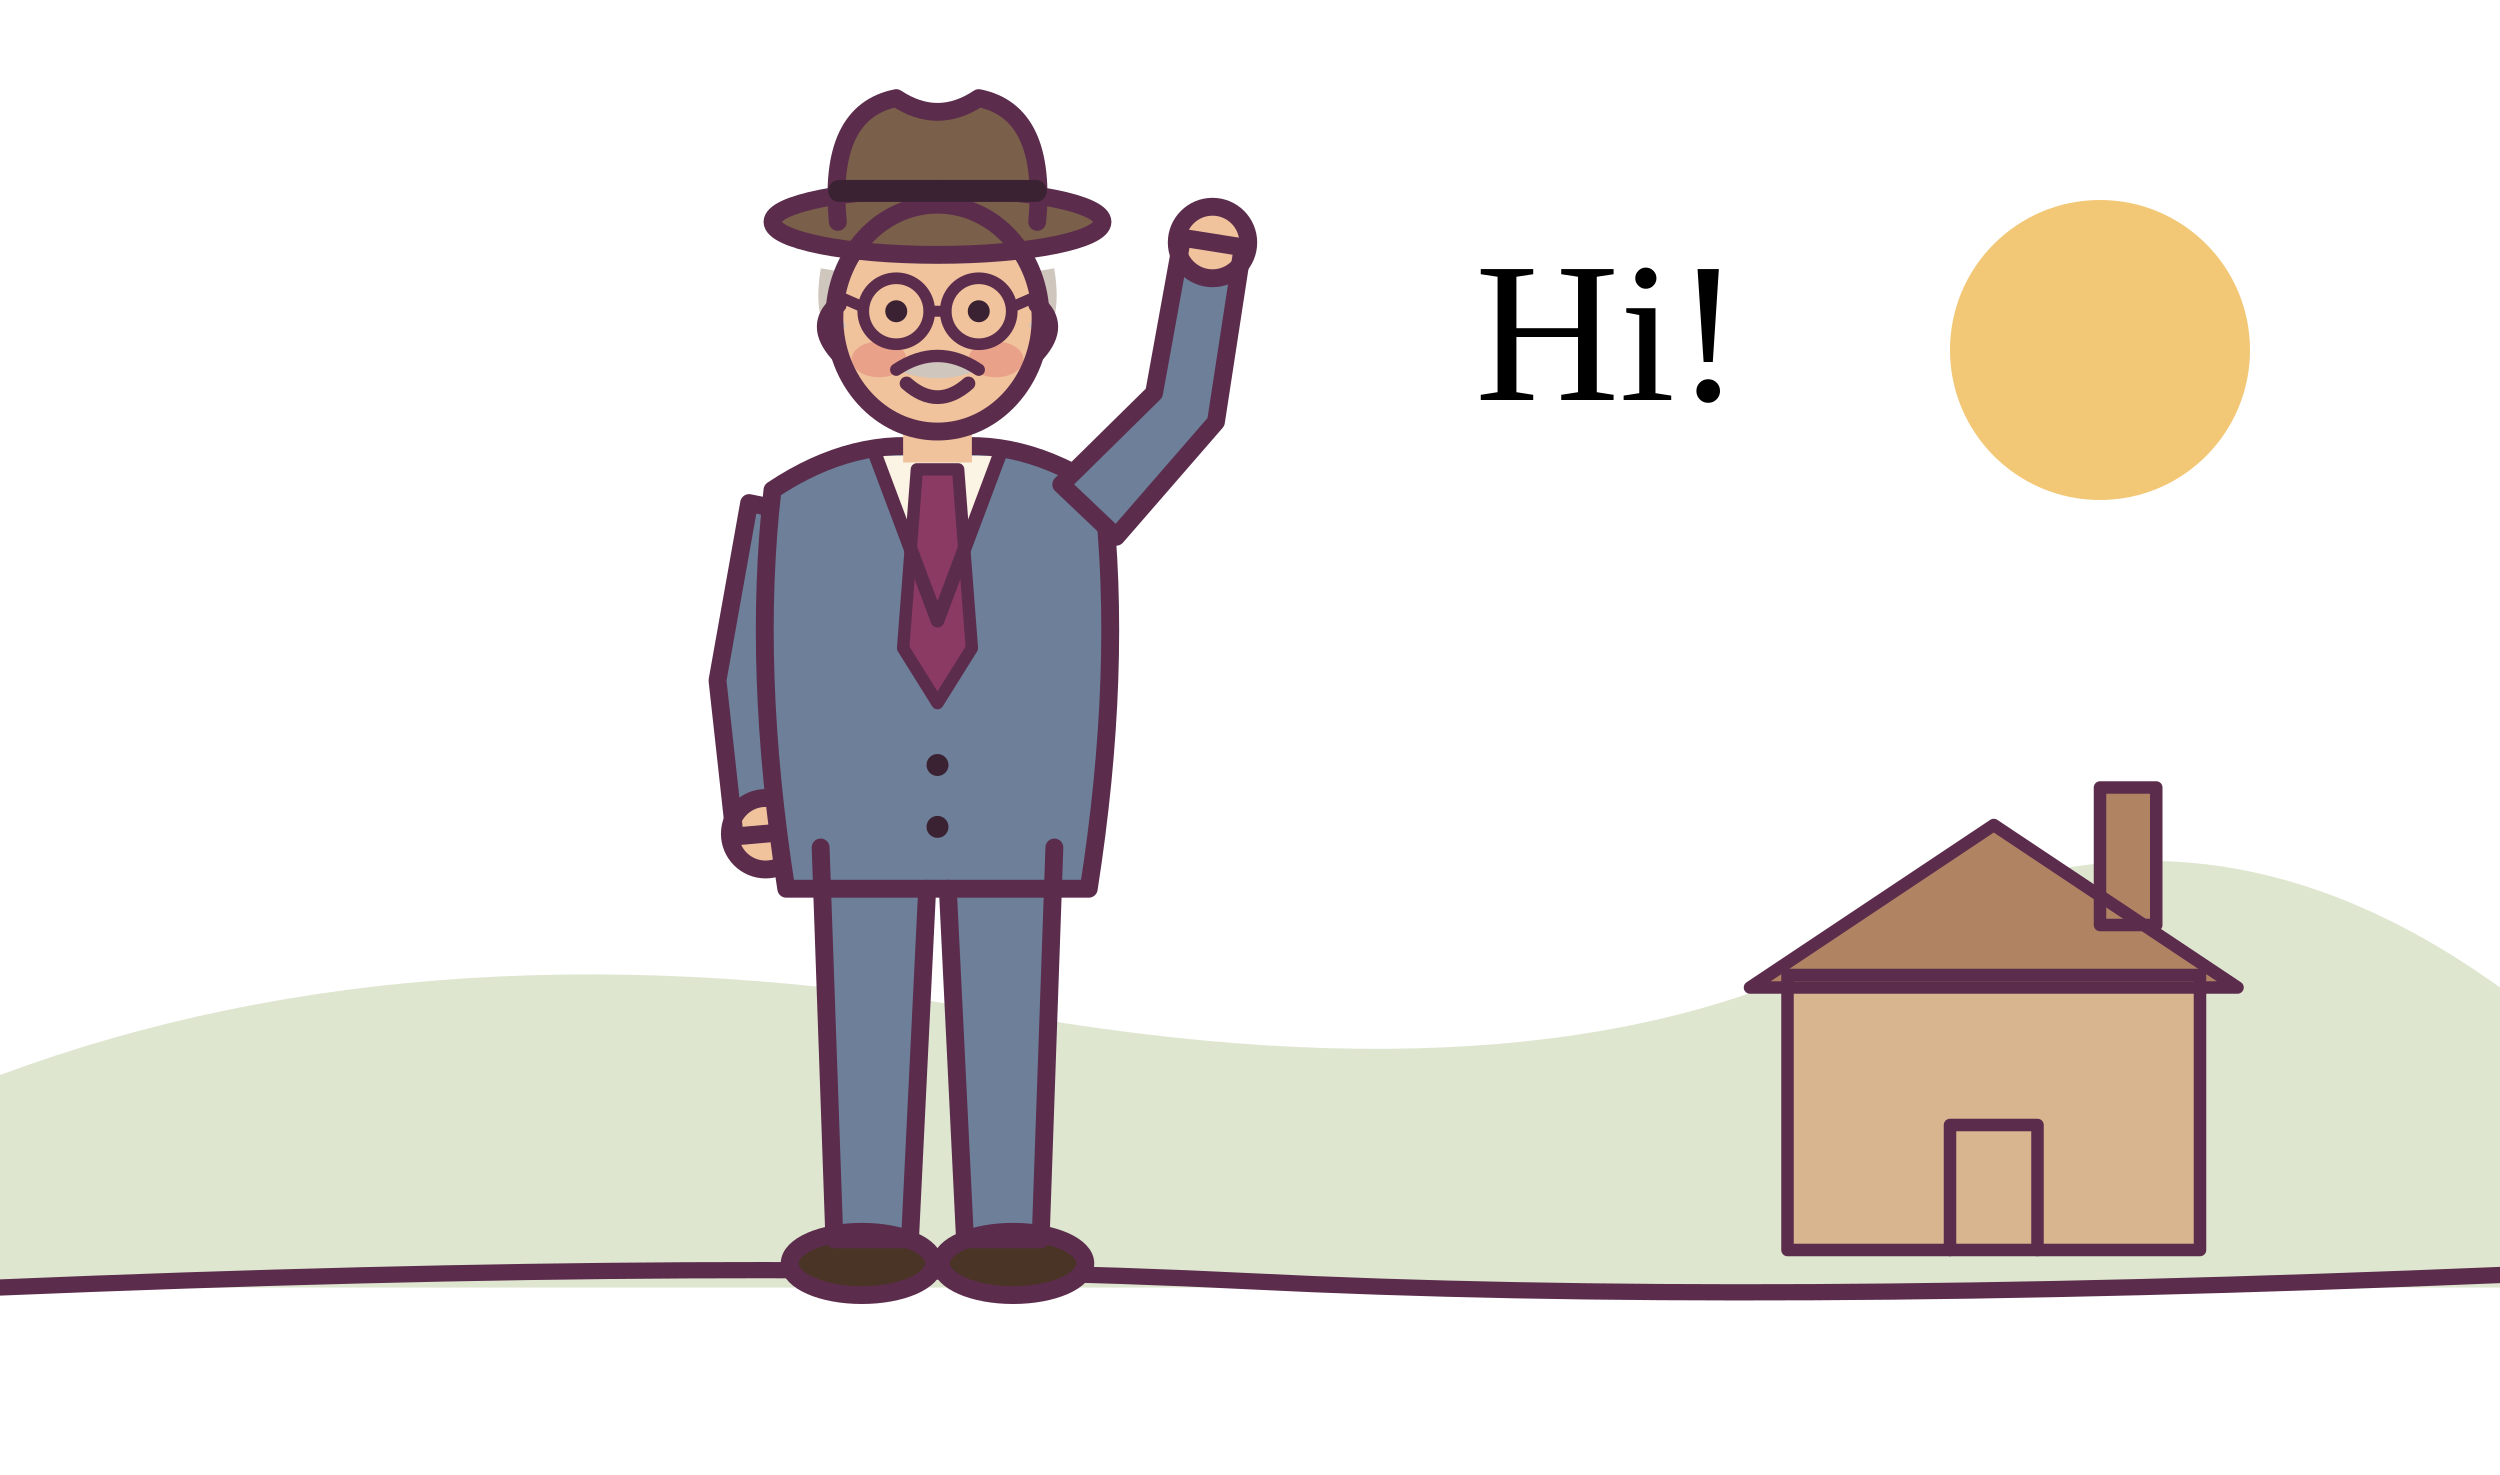
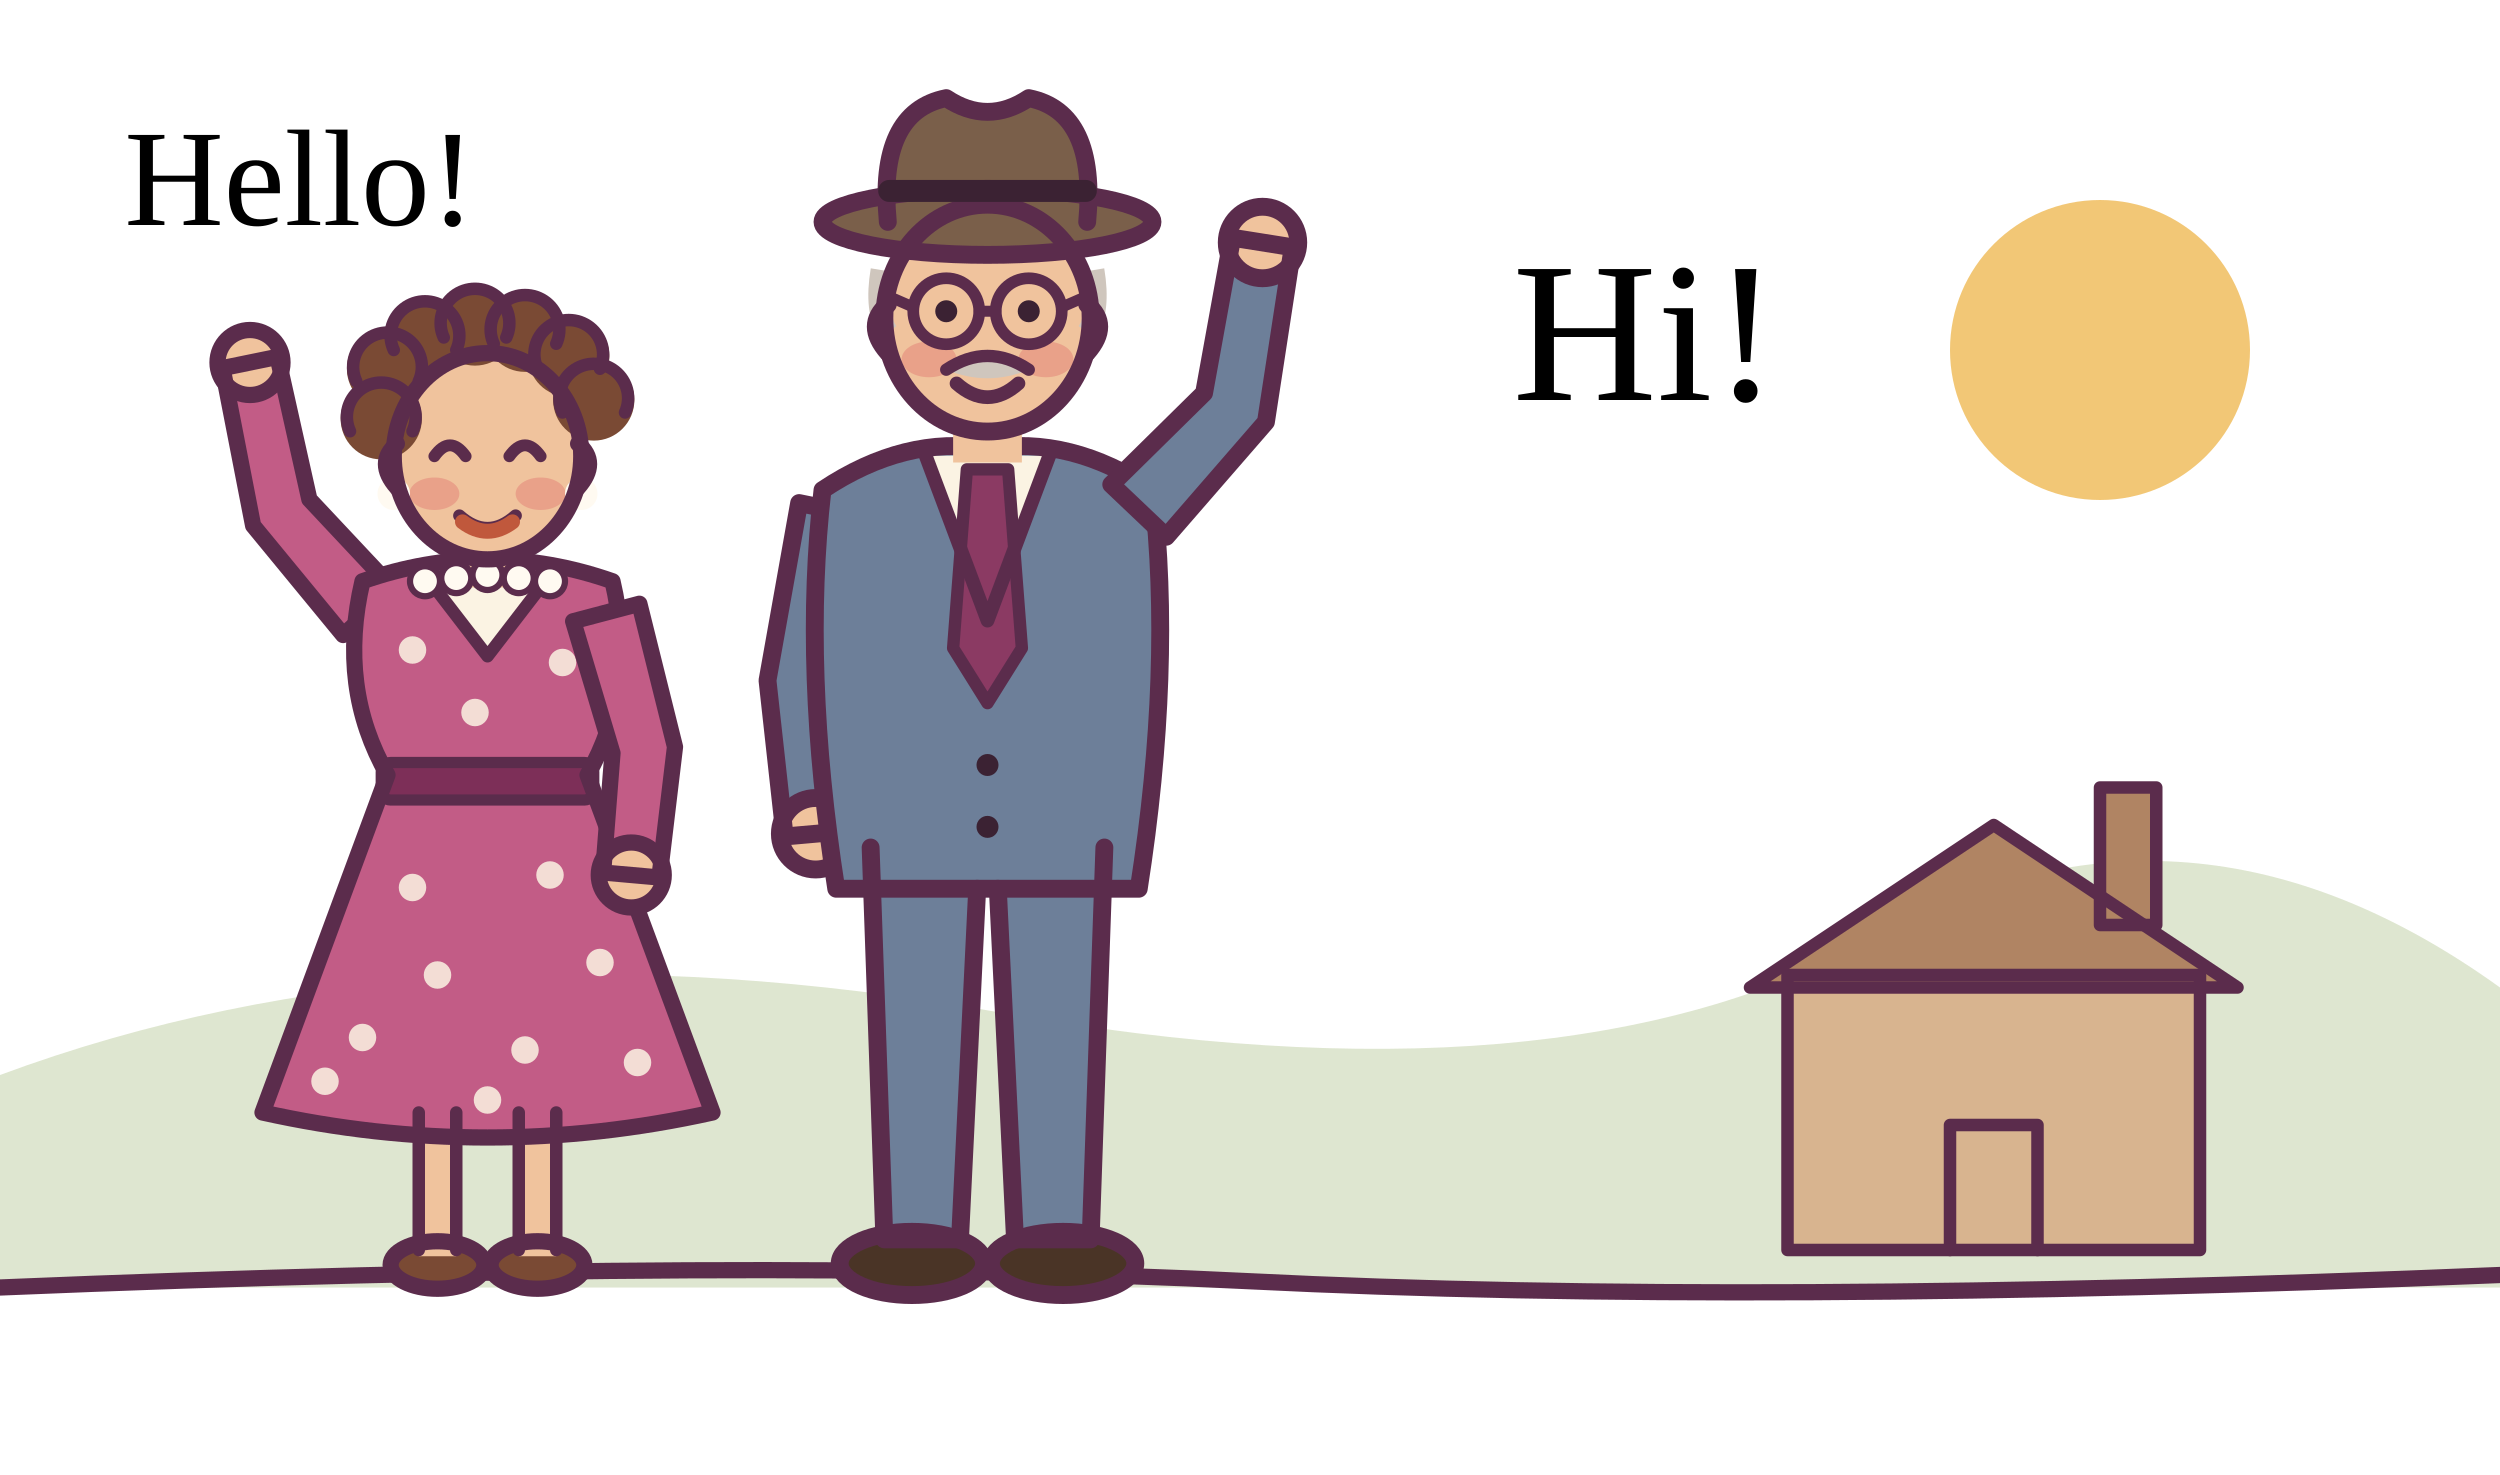
- <svg viewBox="0 0 400 236" role="img" aria-label="Bill Samuels Sr., in a fedora and round glasses, waves hello">
+ <svg viewBox="0 0 400 236" role="img" aria-label="Bill Samuels Sr., in a fedora and round glasses, and his wife Margie, in a polka-dot dress and pearls, wave hello">
  <g filter="url(#wash)">
    <circle cx="336" cy="56" r="24" fill="#f2c776" />
  </g>
  <g filter="url(#wash)">
    <path d="M0 172 Q70 146 160 162 T300 150 T400 158 L400 206 L0 206Z" fill="#c8d5b0" opacity=".6" />
  </g>
  <g filter="url(#wash)">
    <rect x="286" y="156" width="66" height="44" fill="#d8b48f" />
    <path d="M280 158 L319 132 L358 158Z" fill="#b08463" />
    <rect x="336" y="126" width="9" height="22" fill="#b08463" />
  </g>
  <g filter="url(#crayon)" fill="none" stroke="#5b2c4c" stroke-width="2" stroke-linecap="round" stroke-linejoin="round">
    <rect x="286" y="156" width="66" height="44" />
    <path d="M280 158 L319 132 L358 158Z" />
    <rect x="336" y="126" width="9" height="22" />
    <path d="M312 200 V180 H326 V200" />
  </g>
  <g filter="url(#crayon)" fill="none" stroke="#5b2c4c" stroke-width="2.6" stroke-linecap="round" stroke-linejoin="round">
    <path d="M0 206 Q120.0 201 200.0 205 T400 204" />
  </g>
-   <g transform="translate(150 206) scale(1.1 1.1)">
+   <g transform="translate(78 206) scale(1 1)">
+     <g>
+       <g class="wave-arm d2" style="transform-origin:-19px -108px">
+         <g filter="url(#wash)">
+           <path d="M-14.9 -111.6 L-28.5 -126.1 L-33.6 -148.9 L-42.4 -147.1 L-37.5 -121.9 L-23.1 -104.4Z" fill="#c25c86" />
+           <circle cx="-38" cy="-148" r="5.2" fill="#f0c39d" />
+         </g>
+         <g filter="url(#boil)" fill="none" stroke="#5b2c4c" stroke-width="2.6" stroke-linecap="round" stroke-linejoin="round">
+           <path d="M-14.9 -111.6 L-28.5 -126.1 L-33.6 -148.9 L-42.4 -147.1 L-37.5 -121.9 L-23.1 -104.4Z" />
+           <circle cx="-38" cy="-148" r="5.2" />
+         </g>
+       </g>
+       <g>
+         <g filter="url(#wash)">
+           <ellipse cx="-8" cy="-3.6" rx="7.5" ry="3.8" fill="#7a4a34" />
+           <ellipse cx="8" cy="-3.6" rx="7.5" ry="3.8" fill="#7a4a34" />
+           <rect x="-11" y="-30" width="6" height="25" fill="#f0c39d" />
+           <rect x="5" y="-30" width="6" height="25" fill="#f0c39d" />
+           <path d="M-20 -113 Q-24 -96 -16 -82 L-36 -28 Q0 -20 36 -28 L16 -82 Q24 -96 20 -113 Q0 -120 -20 -113Z" fill="#c25c86" />
+           <circle cx="-20" cy="-40" r="2.2" fill="#fbf3e3" opacity=".85" />
+           <circle cx="-8" cy="-50" r="2.2" fill="#fbf3e3" opacity=".85" />
+           <circle cx="6" cy="-38" r="2.2" fill="#fbf3e3" opacity=".85" />
+           <circle cx="18" cy="-52" r="2.2" fill="#fbf3e3" opacity=".85" />
+           <circle cx="-12" cy="-64" r="2.2" fill="#fbf3e3" opacity=".85" />
+           <circle cx="10" cy="-66" r="2.2" fill="#fbf3e3" opacity=".85" />
+           <circle cx="24" cy="-36" r="2.2" fill="#fbf3e3" opacity=".85" />
+           <circle cx="-26" cy="-33" r="2.2" fill="#fbf3e3" opacity=".85" />
+           <circle cx="0" cy="-30" r="2.2" fill="#fbf3e3" opacity=".85" />
+           <circle cx="-2" cy="-92" r="2.2" fill="#fbf3e3" opacity=".85" />
+           <circle cx="12" cy="-100" r="2.2" fill="#fbf3e3" opacity=".85" />
+           <circle cx="-12" cy="-102" r="2.2" fill="#fbf3e3" opacity=".85" />
+           <rect x="-17" y="-84" width="34" height="6" rx="1.5" fill="#7d2f58" />
+           <path d="M-10 -114 L0 -101 L10 -114Z" fill="#fbf3e3" />
+         </g>
+         <g filter="url(#boil)" fill="none" stroke="#5b2c4c" stroke-width="2.6" stroke-linecap="round" stroke-linejoin="round">
+           <ellipse cx="-8" cy="-3.6" rx="7.5" ry="3.8" />
+           <ellipse cx="8" cy="-3.6" rx="7.5" ry="3.8" />
+           <path d="M-11 -28 V-6 M-5 -28 V-6 M5 -28 V-6 M11 -28 V-6" stroke-width="2" />
+           <path d="M-20 -113 Q-24 -96 -16 -82 L-36 -28 Q0 -20 36 -28 L16 -82 Q24 -96 20 -113 Q0 -120 -20 -113Z" />
+           <rect x="-17" y="-84" width="34" height="6" rx="1.5" stroke-width="1.8" />
+           <path d="M-10 -114 L0 -101 L10 -114" stroke-width="2" />
+         </g>
+       </g>
+       <g>
+         <g filter="url(#wash)">
+           <rect x="-5" y="-121" width="10" height="9" fill="#f0c39d" />
+           <ellipse cx="0" cy="-133" rx="15" ry="16.5" fill="#f0c39d" />
+           <ellipse cx="-14" cy="-132" rx="3" ry="4.4" fill="#f0c39d" />
+           <ellipse cx="14" cy="-132" rx="3" ry="4.4" fill="#f0c39d" />
+           <ellipse cx="-8.5" cy="-127" rx="4" ry="2.6" fill="#e48b7c" opacity=".6" />
+           <ellipse cx="8.5" cy="-127" rx="4" ry="2.6" fill="#e48b7c" opacity=".6" />
+           <circle cx="-10" cy="-113.0" r="2.4" fill="#fffaf1" />
+           <circle cx="-5" cy="-113.5" r="2.4" fill="#fffaf1" />
+           <circle cx="0" cy="-114.0" r="2.4" fill="#fffaf1" />
+           <circle cx="5" cy="-113.5" r="2.4" fill="#fffaf1" />
+           <circle cx="10" cy="-113.0" r="2.4" fill="#fffaf1" />
+           <circle cx="-15" cy="-127" r="2.6" fill="#fffaf1" />
+           <circle cx="15" cy="-127" r="2.6" fill="#fffaf1" />
+           <circle cx="-17" cy="-139" r="6.5" fill="#7a4a34" />
+           <circle cx="-16" cy="-147" r="6.5" fill="#7a4a34" />
+           <circle cx="-10" cy="-152" r="6.5" fill="#7a4a34" />
+           <circle cx="-2" cy="-154" r="6.5" fill="#7a4a34" />
+           <circle cx="6" cy="-153" r="6.5" fill="#7a4a34" />
+           <circle cx="13" cy="-149" r="6.5" fill="#7a4a34" />
+           <circle cx="17" cy="-142" r="6.5" fill="#7a4a34" />
+         </g>
+         <g filter="url(#boil)" fill="none" stroke="#5b2c4c" stroke-width="2.6" stroke-linecap="round" stroke-linejoin="round">
+           <ellipse cx="0" cy="-133" rx="15" ry="16.5" />
+           <path d="M-14.5 -135 q-3.5 3 0 7" />
+           <path d="M14.5 -135 q3.5 3 0 7" />
+           <path d="M-8.5 -133 q2.5 -3.5 5 0 M3.5 -133 q2.5 -3.5 5 0" stroke-width="1.9" />
+           <path d="M-4.5 -123.5 q4.5 4 9 0" stroke-width="2" />
+           <circle cx="-10" cy="-113.0" r="2.4" stroke-width="1" />
+           <circle cx="-5" cy="-113.5" r="2.4" stroke-width="1" />
+           <circle cx="0" cy="-114.0" r="2.4" stroke-width="1" />
+           <circle cx="5" cy="-113.5" r="2.4" stroke-width="1" />
+           <circle cx="10" cy="-113.0" r="2.4" stroke-width="1" />
+           <path d="M-22 -137 a5.5 5.5 0 1 1 10 0" stroke-width="2" />
+           <path d="M-21 -145 a5.5 5.5 0 1 1 10 0" stroke-width="2" />
+           <path d="M-15 -150 a5.5 5.5 0 1 1 10 0" stroke-width="2" />
+           <path d="M-7 -152 a5.5 5.5 0 1 1 10 0" stroke-width="2" />
+           <path d="M1 -151 a5.5 5.5 0 1 1 10 0" stroke-width="2" />
+           <path d="M8 -147 a5.5 5.5 0 1 1 10 0" stroke-width="2" />
+           <path d="M12 -140 a5.5 5.5 0 1 1 10 0" stroke-width="2" />
+           <path d="M-4 -122.5 q4 3 8 0" stroke="#c0583c" stroke-width="2.4" />
+         </g>
+       </g>
+       <g>
+         <g filter="url(#wash)">
+           <path d="M13.7 -106.6 L20 -85.5 L18.5 -66.4 L27.5 -65.6 L30 -86.5 L24.3 -109.4Z" fill="#c25c86" />
+           <circle cx="23" cy="-66" r="5.2" fill="#f0c39d" />
+         </g>
+         <g filter="url(#boil)" fill="none" stroke="#5b2c4c" stroke-width="2.6" stroke-linecap="round" stroke-linejoin="round">
+           <path d="M13.7 -106.6 L20 -85.5 L18.5 -66.4 L27.5 -65.6 L30 -86.5 L24.3 -109.4Z" />
+           <circle cx="23" cy="-66" r="5.2" />
+         </g>
+       </g>
+     </g>
+   </g>
+   <g transform="translate(158 206) scale(1.1 1.1)">
    <g>
      <g>
        <g filter="url(#wash)">
          <path d="M-27.4 -114.1 L-32 -88.3 L-29.5 -65.6 L-20.5 -66.4 L-22 -87.7 L-16.6 -111.9Z" fill="#6d7f99" />
          <circle cx="-25" cy="-66" r="5.2" fill="#f0c39d" />
        </g>
        <g filter="url(#boil)" fill="none" stroke="#5b2c4c" stroke-width="2.6" stroke-linecap="round" stroke-linejoin="round">
          <path d="M-27.4 -114.1 L-32 -88.3 L-29.5 -65.6 L-20.5 -66.4 L-22 -87.7 L-16.6 -111.9Z" />
          <circle cx="-25" cy="-66" r="5.2" />
        </g>
      </g>
      <g>
        <g filter="url(#wash)">
          <ellipse cx="-11" cy="-3.5" rx="10.5" ry="4.6" fill="#4a3426" />
          <ellipse cx="11" cy="-3.5" rx="10.5" ry="4.6" fill="#4a3426" />
          <path d="M-17 -64 L-15 -7 L-4 -7 L-1.5 -58 L1.5 -58 L4 -7 L15 -7 L17 -64Z" fill="#6d7f99" />
          <path d="M-24 -116 Q-27 -90 -22 -58 L22 -58 Q27 -90 24 -116 Q12 -124 0 -122 Q-12 -124 -24 -116Z" fill="#6d7f99" />
          <path d="M-9 -121 L0 -97 L9 -121Z" fill="#fbf3e3" />
          <path d="M-3 -119 L3 -119 L5 -93 L0 -85 L-5 -93Z" fill="#8b3a63" />
        </g>
        <g filter="url(#boil)" fill="none" stroke="#5b2c4c" stroke-width="2.6" stroke-linecap="round" stroke-linejoin="round">
          <ellipse cx="-11" cy="-3.5" rx="10.5" ry="4.6" />
          <ellipse cx="11" cy="-3.5" rx="10.5" ry="4.6" />
          <path d="M-17 -64 L-15 -7 L-4 -7 L-1.5 -58 M1.5 -58 L4 -7 L15 -7 L17 -64" />
          <path d="M-24 -116 Q-27 -90 -22 -58 L22 -58 Q27 -90 24 -116 Q12 -124 0 -122 Q-12 -124 -24 -116Z" />
          <path d="M-9 -121 L0 -97 L9 -121" stroke-width="2" />
          <path d="M-3 -119 L3 -119 L5 -93 L0 -85 L-5 -93Z" stroke-width="1.8" />
          <circle cx="0" cy="-76" r="1.6" fill="#3b2233" stroke="none" />
          <circle cx="0" cy="-67" r="1.6" fill="#3b2233" stroke="none" />
        </g>
      </g>
      <g>
        <g filter="url(#wash)">
          <rect x="-5" y="-129" width="10" height="9" fill="#f0c39d" />
          <ellipse cx="0" cy="-141" rx="15" ry="16.5" fill="#f0c39d" />
          <ellipse cx="-14" cy="-140" rx="3" ry="4.4" fill="#f0c39d" />
          <ellipse cx="14" cy="-140" rx="3" ry="4.4" fill="#f0c39d" />
          <ellipse cx="-8.5" cy="-135" rx="4" ry="2.6" fill="#e48b7c" opacity=".6" />
          <ellipse cx="8.5" cy="-135" rx="4" ry="2.6" fill="#e48b7c" opacity=".6" />
          <path d="M-6 -133.5 q6 -4 12 0 q-6 2.5 -12 0Z" fill="#cfc6bd" />
          <path d="M-15.5 -148 q-1 6 1 9 M15.5 -148 q1 6 -1 9" fill="none" stroke="#cfc6bd" stroke-width="3" />
          <ellipse cx="0" cy="-155" rx="24" ry="4.8" fill="#7a5f4a" />
          <path d="M-14.5 -155 Q-16 -171 -6 -173 Q0 -169 6 -173 Q16 -171 14.5 -155Z" fill="#7a5f4a" />
        </g>
        <g filter="url(#boil)" fill="none" stroke="#5b2c4c" stroke-width="2.6" stroke-linecap="round" stroke-linejoin="round">
          <ellipse cx="0" cy="-141" rx="15" ry="16.5" />
          <path d="M-14.5 -143 q-3.5 3 0 7" />
          <path d="M14.5 -143 q3.5 3 0 7" />
          <circle cx="-6" cy="-142" r="1.6" fill="#3b2233" stroke="none" />
          <circle cx="6" cy="-142" r="1.6" fill="#3b2233" stroke="none" />
          <circle cx="-6" cy="-142" r="4.8" stroke-width="1.7" />
          <circle cx="6" cy="-142" r="4.8" stroke-width="1.7" />
          <path d="M-1.2 -142 h2.4 M-10.8 -142.6 L-14 -144 M10.8 -142.6 L14 -144" stroke-width="1.6" />
          <path d="M-6 -133.5 q6 -4 12 0" stroke-width="1.8" />
          <path d="M-4.5 -131.5 q4.5 4 9 0" stroke-width="2" />
          <ellipse cx="0" cy="-155" rx="24" ry="4.8" />
          <path d="M-14.5 -155 Q-16 -171 -6 -173 Q0 -169 6 -173 Q16 -171 14.5 -155" />
          <path d="M-14.3 -159.5 L14.3 -159.5" stroke="#3b2233" stroke-width="3.2" />
        </g>
      </g>
      <g class="wave-arm" style="transform-origin:22px -113px">
        <g filter="url(#wash)">
          <path d="M26 -109.2 L40.5 -125.9 L44.4 -151.3 L35.6 -152.7 L31.5 -130.1 L18 -116.8Z" fill="#6d7f99" />
          <circle cx="40" cy="-152" r="5.2" fill="#f0c39d" />
        </g>
        <g filter="url(#boil)" fill="none" stroke="#5b2c4c" stroke-width="2.6" stroke-linecap="round" stroke-linejoin="round">
          <path d="M26 -109.2 L40.5 -125.9 L44.4 -151.3 L35.6 -152.7 L31.5 -130.1 L18 -116.8Z" />
          <circle cx="40" cy="-152" r="5.2" />
        </g>
      </g>
    </g>
  </g>
-   <text class="letter pop" x="236" y="64" font-size="32" style="transform-origin:248px 54px">Hi!</text>
+   <text class="letter pop" x="242" y="64" font-size="32" style="transform-origin:254px 54px">Hi!</text>
+   <text class="letter pop d2" x="48" y="36" font-size="22" text-anchor="middle" style="transform-origin:48px 28px">Hello!</text>
</svg>
